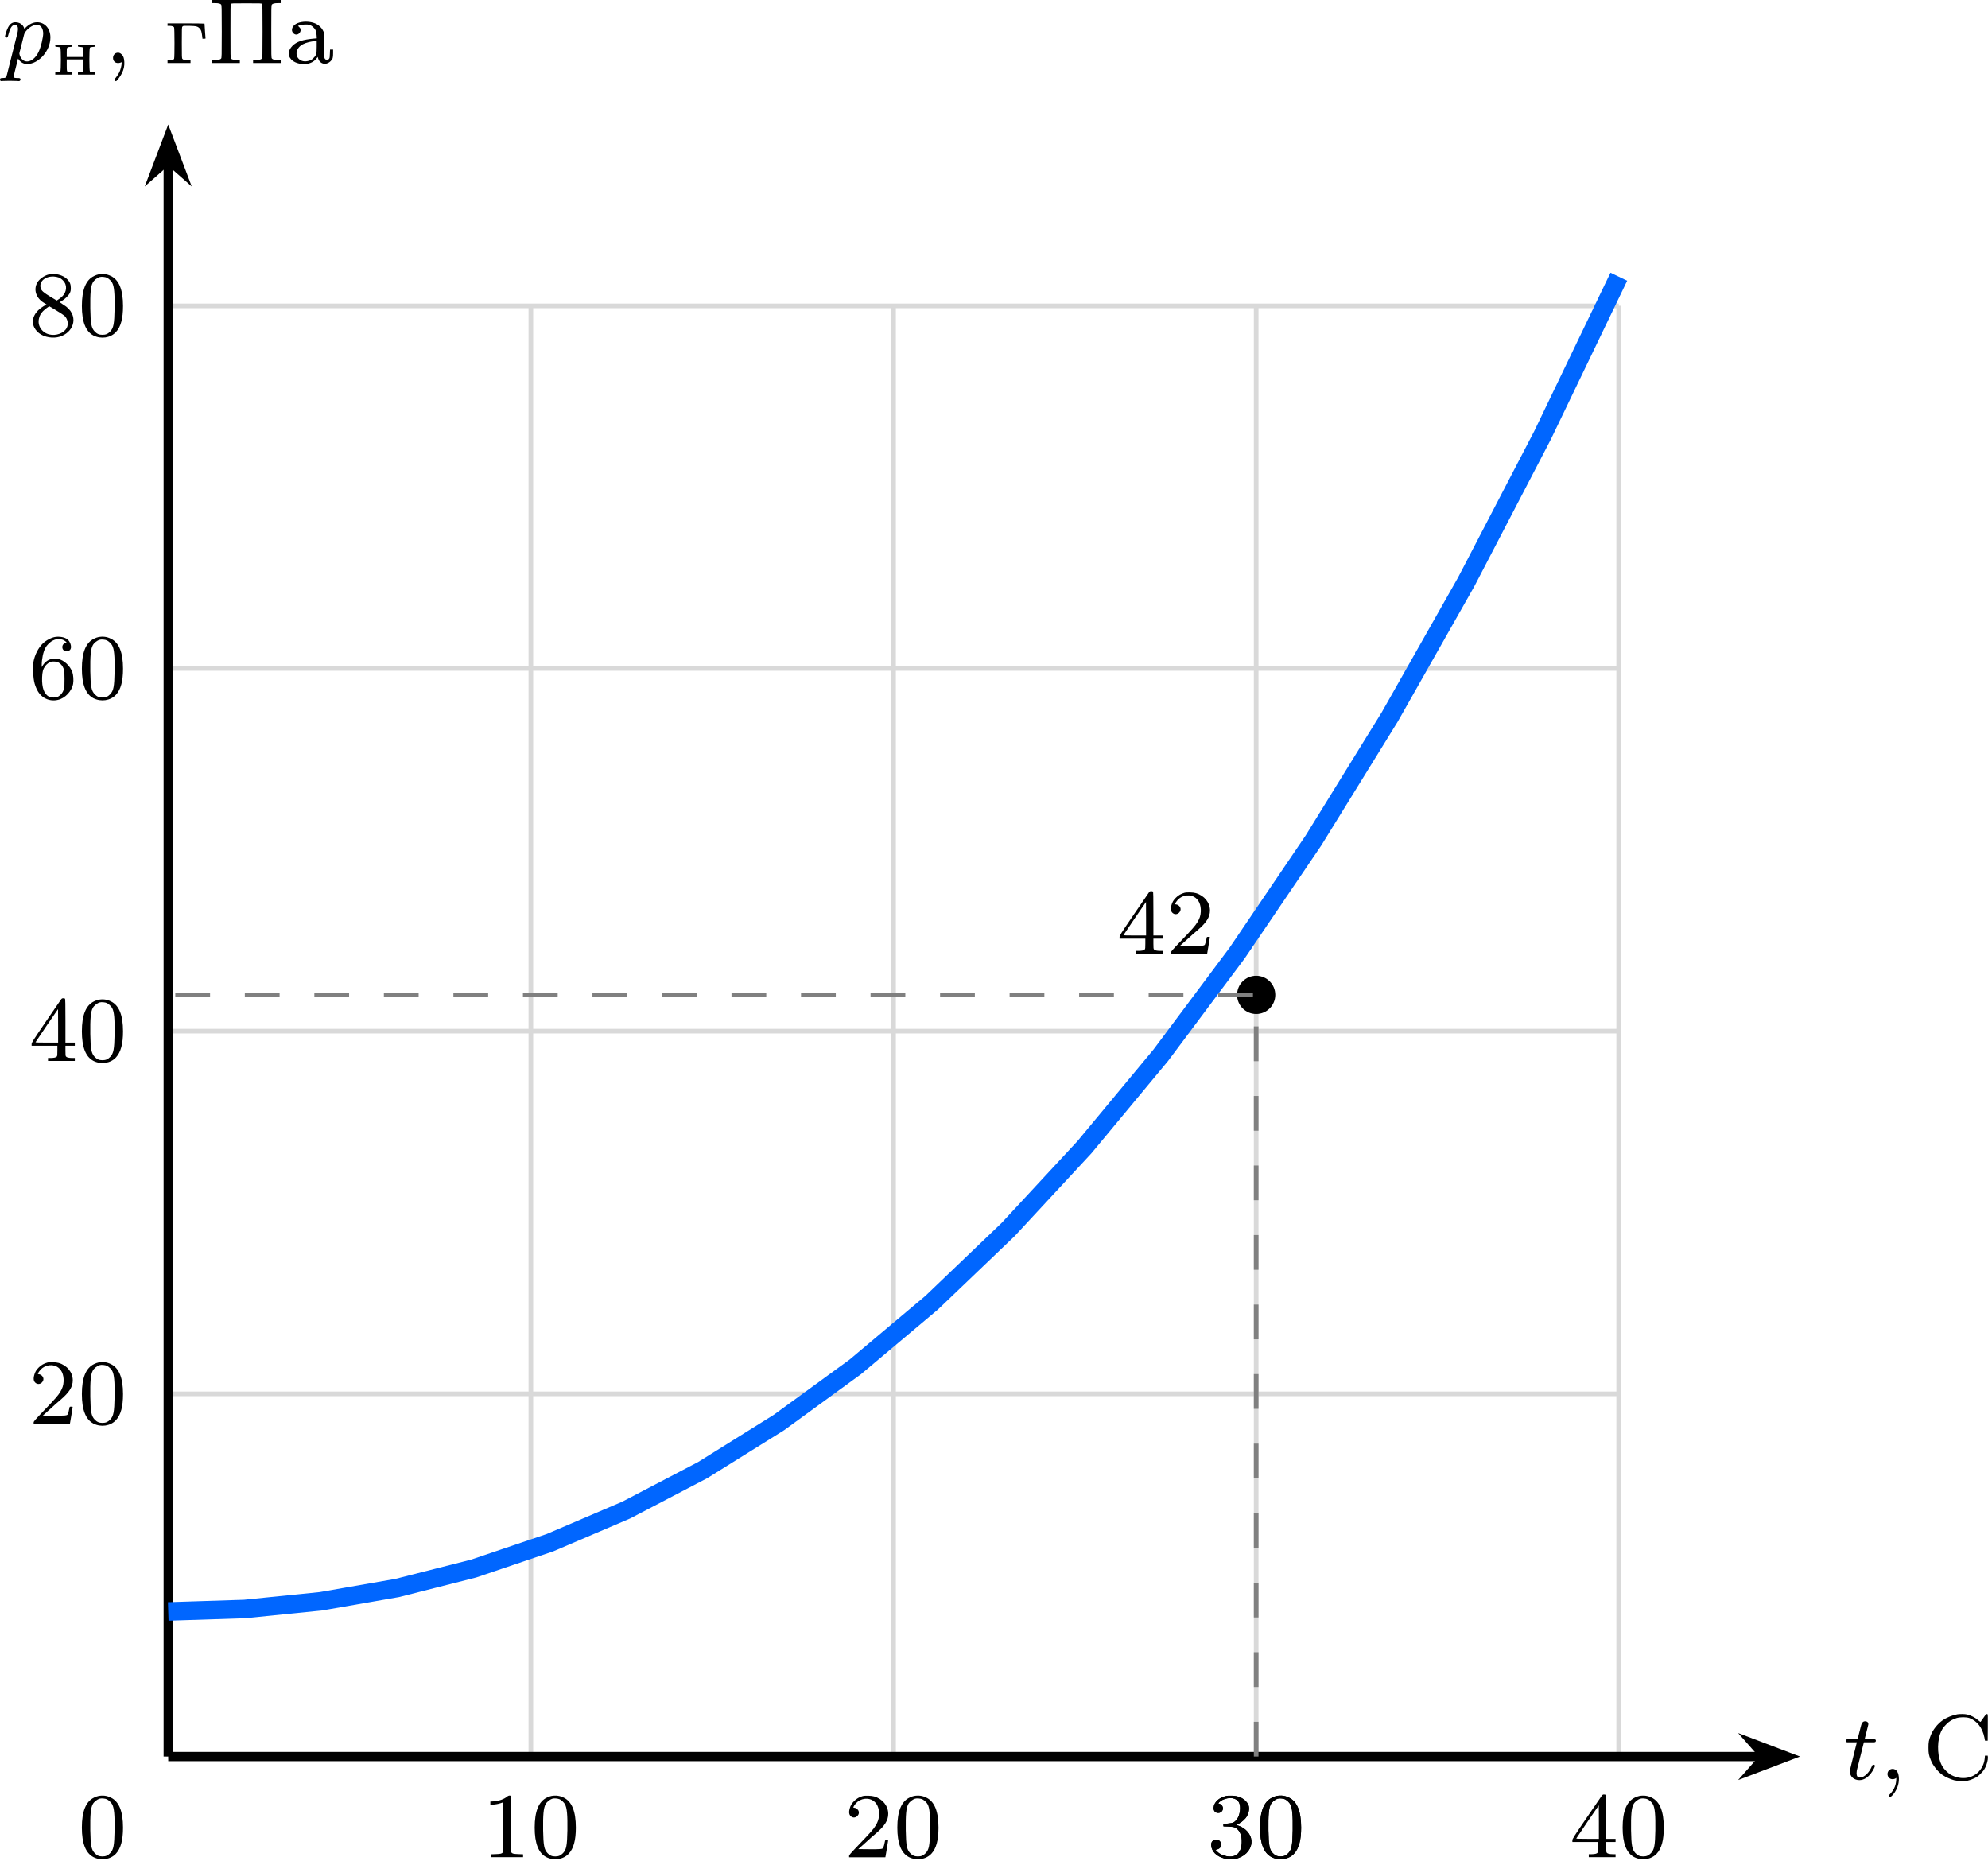
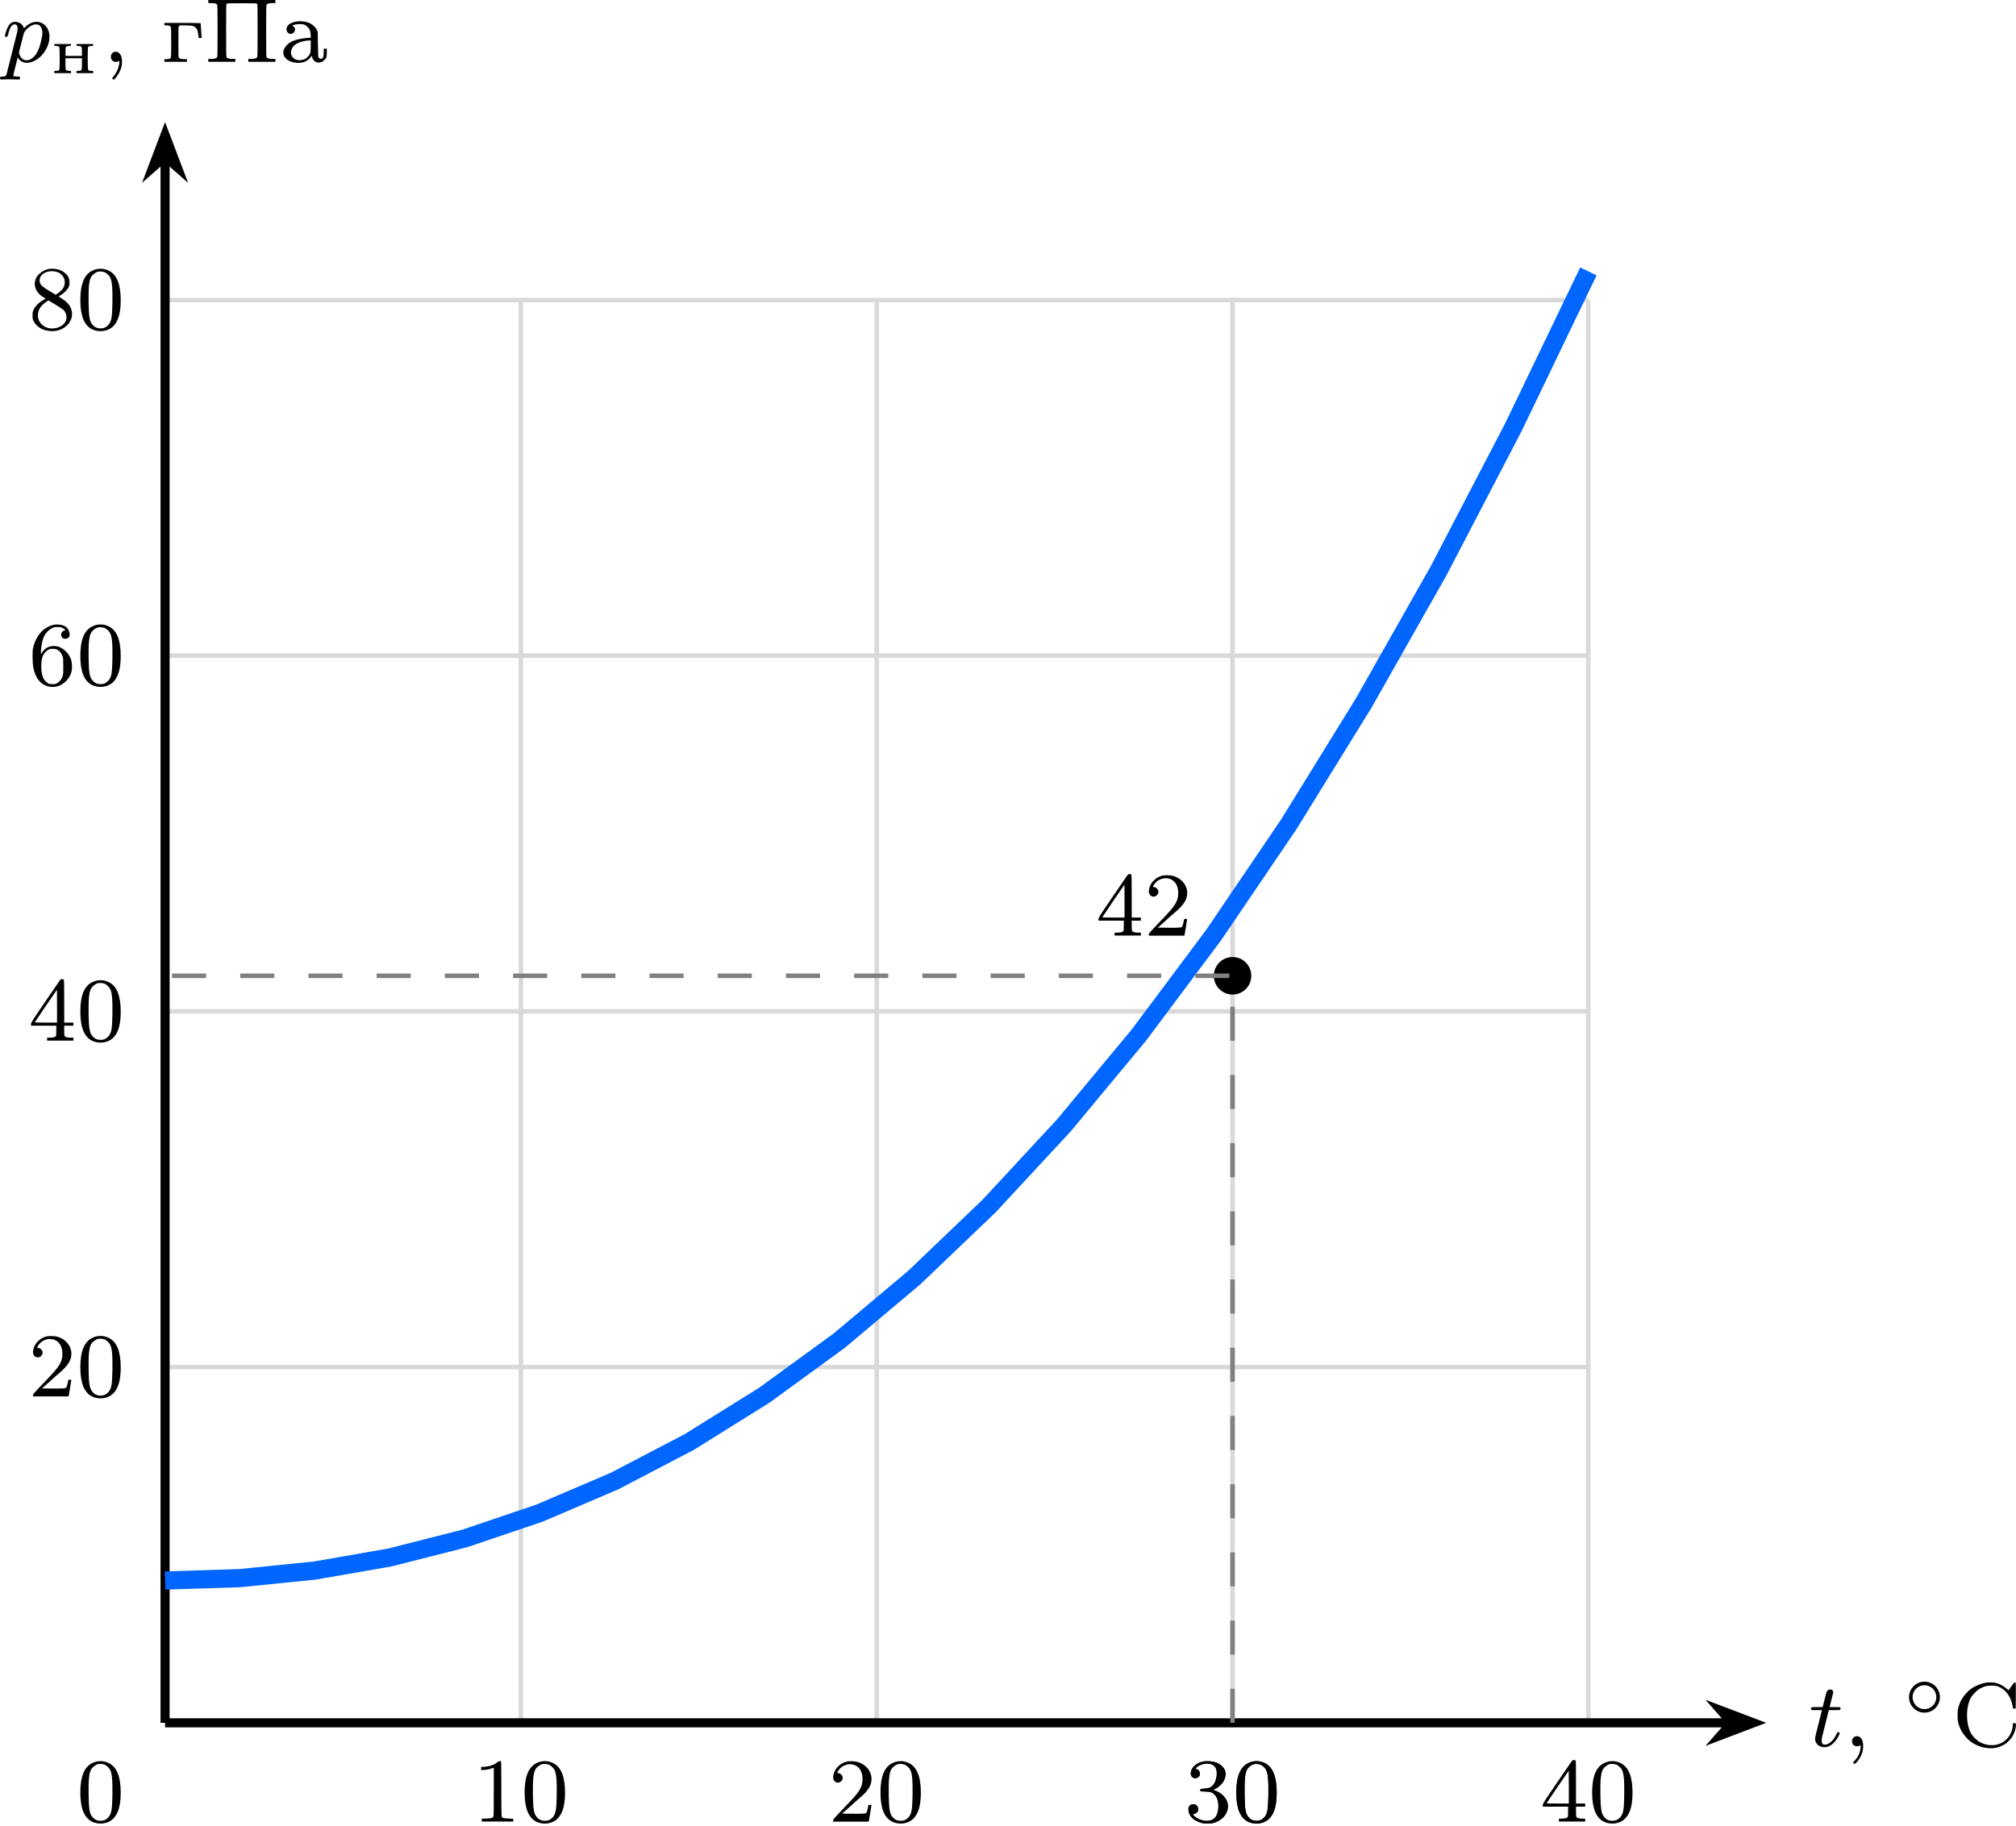
- <svg xmlns="http://www.w3.org/2000/svg" xmlns:xlink="http://www.w3.org/1999/xlink" version="1.1" width="222.213pt" height="207.989pt" viewBox="-66.879 -66.672 170.933 159.992">
+ <svg xmlns="http://www.w3.org/2000/svg" xmlns:xlink="http://www.w3.org/1999/xlink" version="1.1" width="229.66pt" height="207.989pt" viewBox="-66.879 -66.672 176.662 159.992">
  <defs>
    <path id="g0-237" d="M.299-2.481C.299-2.409 .305-2.403 .496-2.391C.646-2.379 .705-2.367 .735-2.319C.795-2.242 .795-.365 .735-.281C.705-.239 .646-.221 .496-.215L.299-.197V-.108V-.012H1.034H1.769V-.108V-.197L1.566-.215C1.285-.233 1.285-.233 1.285-.825V-1.315H2.008H2.726V-.825C2.726-.233 2.726-.233 2.445-.215L2.248-.197V-.108V-.012H2.983H3.718V-.108V-.197L3.521-.215C3.365-.221 3.312-.239 3.276-.281C3.216-.365 3.216-2.242 3.276-2.319C3.312-2.367 3.365-2.379 3.521-2.391C3.712-2.403 3.718-2.409 3.718-2.481V-2.564H2.983H2.248V-2.481C2.248-2.409 2.254-2.403 2.445-2.391C2.72-2.373 2.726-2.355 2.726-1.895V-1.524H2.008H1.285V-1.895C1.285-2.355 1.297-2.373 1.566-2.391C1.757-2.403 1.769-2.409 1.769-2.481V-2.564H1.034H.299Z" />
-     <path id="g2-44" d="M.964-.853C.646-.709 .646-.175 .972-.04C1.1 .008 1.227 .008 1.363-.04L1.467-.08V.016C1.467 .207 1.371 .582 1.267 .789C1.211 .909 1.092 1.092 1.004 1.203C.909 1.315 .837 1.419 .837 1.427C.837 1.467 .94 1.554 .98 1.554C1.044 1.554 1.355 1.14 1.482 .885C1.658 .534 1.714 .247 1.698-.104C1.682-.406 1.618-.606 1.498-.725C1.339-.893 1.164-.94 .964-.853Z" />
-     <path id="g2-48" d="M1.753-5.268C1.666-5.252 1.498-5.197 1.379-5.133C.669-4.798 .327-3.945 .327-2.55C.327-1.196 .654-.367 1.315-.016C1.969 .319 2.782 .199 3.252-.303C3.674-.757 3.866-1.467 3.866-2.55C3.866-3.945 3.523-4.798 2.813-5.133C2.479-5.3 2.128-5.34 1.753-5.268ZM2.487-4.981C2.654-4.894 2.861-4.694 2.933-4.551C3.108-4.224 3.156-3.626 3.14-2.319C3.116-1.012 3.053-.669 2.766-.359C2.566-.151 2.383-.072 2.096-.072S1.626-.151 1.427-.359C1.14-.669 1.076-1.012 1.052-2.319C1.036-3.626 1.084-4.224 1.259-4.551C1.355-4.75 1.618-4.965 1.857-5.037C1.993-5.085 2.343-5.053 2.487-4.981Z" />
-     <path id="g2-49" d="M2.192-5.22C1.929-4.989 1.482-4.838 1.02-4.806L.749-4.79V-4.655V-4.527H.901C1.124-4.527 1.419-4.575 1.65-4.655L1.857-4.726V-2.59C1.857-.964 1.849-.446 1.817-.414C1.737-.311 1.634-.287 1.219-.271L.805-.255V-.135V-.008H2.184H3.563V-.135V-.255L3.148-.271C2.742-.287 2.63-.311 2.558-.414C2.527-.446 2.519-1.02 2.519-2.837C2.519-4.144 2.511-5.236 2.495-5.26C2.471-5.34 2.303-5.316 2.192-5.22Z" />
-     <path id="g2-50" d="M1.586-5.26C1.315-5.189 1.044-5.037 .853-4.838C.646-4.639 .526-4.439 .462-4.176C.367-3.826 .422-3.602 .63-3.475C.98-3.26 1.411-3.69 1.196-4.041C1.124-4.16 .972-4.256 .861-4.256S.757-4.296 .869-4.471C1.196-4.981 1.857-5.181 2.391-4.918C2.798-4.71 3.021-4.24 2.989-3.626C2.973-3.3 2.893-3.053 2.702-2.734C2.519-2.431 2.271-2.144 1.299-1.132C.486-.279 .414-.199 .414-.104V0H1.977H3.531L3.547-.08C3.555-.128 3.602-.414 3.658-.733C3.706-1.044 3.754-1.339 3.762-1.387C3.778-1.467 3.778-1.467 3.642-1.467C3.515-1.467 3.507-1.467 3.491-1.355C3.459-1.164 3.387-.893 3.347-.813C3.292-.701 3.14-.685 2.096-.693L1.203-.701L1.809-1.243C2.136-1.546 2.55-1.913 2.726-2.056C3.475-2.694 3.778-3.172 3.778-3.73C3.778-4.415 3.3-5.013 2.574-5.228C2.335-5.3 1.793-5.316 1.586-5.26Z" />
-     <path id="g2-51" d="M1.618-5.26C1.036-5.125 .614-4.734 .574-4.288C.55-4.001 .709-3.81 .972-3.81C1.283-3.81 1.474-4.129 1.323-4.407C1.267-4.511 1.108-4.615 1.004-4.615C.909-4.615 1.14-4.83 1.331-4.926C1.921-5.212 2.55-5.117 2.758-4.702C2.941-4.352 2.845-3.618 2.582-3.276C2.375-3.005 2.256-2.941 1.817-2.901C1.634-2.885 1.467-2.869 1.443-2.861S1.403-2.813 1.411-2.75L1.419-2.654L1.841-2.638C2.184-2.622 2.287-2.606 2.399-2.558C2.805-2.367 3.021-1.897 2.989-1.243C2.941-.335 2.479 .056 1.674-.096C1.339-.167 1.068-.295 .885-.486L.733-.638L.861-.669C1.044-.725 1.132-.797 1.18-.909C1.267-1.108 1.227-1.283 1.06-1.435C.996-1.498 .956-1.514 .789-1.514C.63-1.514 .59-1.498 .518-1.435C.383-1.307 .351-1.203 .367-1.004C.406-.51 .805-.096 1.435 .088C1.626 .151 1.722 .159 2.048 .159C2.407 .159 2.463 .151 2.694 .072C3.427-.183 3.873-.789 3.826-1.435C3.786-1.993 3.308-2.527 2.678-2.726L2.519-2.774L2.75-2.893C3.021-3.029 3.332-3.324 3.451-3.555C3.499-3.634 3.555-3.786 3.579-3.881C3.674-4.256 3.618-4.519 3.379-4.782C3.076-5.117 2.686-5.276 2.144-5.292C1.921-5.3 1.745-5.292 1.618-5.26Z" />
-     <path id="g2-52" d="M2.774-5.3C2.734-5.244 2.152-4.392 1.467-3.395C.295-1.674 .239-1.578 .239-1.451V-1.315H1.347H2.455V-.885C2.455-.518 2.447-.446 2.407-.391C2.335-.303 2.176-.271 1.881-.263H1.65V-.135V-.008H2.798H3.953V-.135V-.263H3.722C3.427-.271 3.268-.303 3.196-.391C3.156-.446 3.148-.518 3.148-.885V-1.315H3.555H3.953V-1.451V-1.586H3.555H3.148V-3.451C3.148-4.87 3.14-5.332 3.108-5.364C3.092-5.38 3.021-5.396 2.965-5.396C2.869-5.396 2.837-5.38 2.774-5.3ZM2.519-3.029V-1.586H1.538C.925-1.586 .566-1.594 .574-1.618C.582-1.65 2.495-4.463 2.511-4.463C2.511-4.463 2.519-3.818 2.519-3.029Z" />
-     <path id="g2-54" d="M2.168-5.26C1.945-5.212 1.626-5.053 1.387-4.878C.948-4.543 .606-3.977 .438-3.324C.383-3.108 .375-2.981 .375-2.487C.375-1.65 .462-1.219 .725-.701C1.076-.024 1.785 .303 2.511 .128C3.124-.008 3.698-.622 3.81-1.259C3.858-1.554 3.826-2 3.746-2.24C3.555-2.79 3.021-3.292 2.519-3.387C1.969-3.491 1.522-3.308 1.227-2.877L1.108-2.686V-2.853C1.108-3.371 1.235-3.993 1.419-4.328C1.554-4.591 1.833-4.862 2.088-4.981C2.271-5.069 2.319-5.077 2.558-5.077C2.774-5.077 2.861-5.069 2.973-5.013C3.18-4.918 3.316-4.766 3.188-4.766C3.1-4.766 2.965-4.678 2.925-4.591C2.829-4.407 2.893-4.176 3.053-4.089C3.244-3.993 3.499-4.057 3.587-4.232C3.698-4.447 3.563-4.878 3.324-5.069C3.084-5.268 2.574-5.356 2.168-5.26ZM2.574-3.068C2.766-2.965 2.917-2.766 3.005-2.511C3.061-2.343 3.068-2.248 3.068-1.65C3.068-1.028 3.068-.956 3.005-.757C2.917-.494 2.758-.287 2.542-.167C2.399-.08 2.359-.072 2.128-.072C1.921-.072 1.849-.088 1.745-.135C1.307-.375 1.116-.901 1.14-1.777C1.156-2.271 1.219-2.503 1.395-2.758C1.514-2.925 1.73-3.092 1.897-3.148C1.945-3.164 2.088-3.172 2.2-3.164C2.367-3.156 2.447-3.14 2.574-3.068Z" />
-     <path id="g2-56" d="M1.698-5.26C1.323-5.165 .909-4.87 .733-4.575C.375-3.953 .622-3.212 1.323-2.805L1.522-2.686L1.267-2.534C.909-2.319 .638-2.048 .486-1.753C.375-1.522 .375-1.506 .375-1.211C.375-.933 .375-.893 .47-.701C.725-.191 1.291 .128 1.977 .167C3.26 .239 4.192-.877 3.706-1.905C3.563-2.2 3.332-2.447 2.957-2.67C2.798-2.774 2.67-2.861 2.67-2.877C2.67-2.885 2.75-2.941 2.853-2.997C3.116-3.148 3.427-3.459 3.531-3.674C3.595-3.826 3.61-3.889 3.61-4.105C3.61-4.423 3.523-4.631 3.3-4.854C2.941-5.22 2.248-5.396 1.698-5.26ZM2.558-5.005C2.821-4.91 3.084-4.639 3.156-4.392C3.228-4.176 3.212-3.929 3.108-3.706C3.013-3.499 2.861-3.332 2.606-3.156L2.399-3.021L1.865-3.339C1.259-3.706 1.076-3.866 1.02-4.089C.861-4.647 1.395-5.117 2.144-5.085C2.295-5.077 2.447-5.045 2.558-5.005ZM2.359-2.168C2.67-1.985 2.981-1.777 3.045-1.722C3.332-1.482 3.435-.996 3.26-.669C3.021-.207 2.335 .04 1.753-.104C1.1-.271 .717-.877 .877-1.49C.94-1.753 1.028-1.905 1.219-2.104C1.371-2.256 1.714-2.519 1.769-2.519C1.785-2.519 2.048-2.359 2.359-2.168Z" />
-     <path id="g2-67" d="M2.981-5.579C2.558-5.507 2.04-5.3 1.698-5.053C1.275-4.758 .861-4.232 .693-3.786C.518-3.339 .494-3.196 .494-2.71S.518-2.08 .693-1.642C.861-1.196 1.275-.669 1.698-.367C1.945-.191 2.391 .008 2.694 .088C2.837 .12 3.092 .159 3.268 .167C3.698 .191 3.993 .128 4.407-.064C4.678-.191 4.75-.247 4.973-.47C5.189-.685 5.26-.781 5.38-1.012C5.531-1.323 5.611-1.658 5.603-1.881L5.587-2.024H5.467H5.348L5.332-1.809C5.3-1.538 5.26-1.379 5.157-1.156C4.702-.159 3.523 .191 2.471-.351C2.216-.478 1.833-.853 1.682-1.116C1.283-1.785 1.203-3.021 1.49-3.881C1.61-4.232 1.745-4.439 2.024-4.718C2.287-4.989 2.534-5.133 2.909-5.252C3.228-5.348 3.738-5.348 4.017-5.252C4.67-5.013 5.133-4.423 5.3-3.595L5.356-3.308H5.475H5.587L5.595-4.447C5.603-5.475 5.603-5.579 5.555-5.595C5.475-5.627 5.428-5.579 5.204-5.252C5.085-5.085 4.981-4.941 4.973-4.926C4.957-4.918 4.862-4.989 4.758-5.077C4.535-5.284 4.113-5.499 3.818-5.563C3.602-5.611 3.228-5.611 2.981-5.579Z" />
-     <path id="g2-207" d="M.327-5.292V-5.157H.558C.853-5.157 1.02-5.117 1.084-5.037C1.132-4.973 1.14-4.814 1.14-2.71S1.132-.446 1.084-.391C1.02-.303 .853-.271 .558-.263H.327V-.135V-.008H1.514H2.694V-.135V-.263H2.463C2.168-.271 2.008-.303 1.937-.391C1.889-.446 1.889-.606 1.889-2.742C1.889-4.663 1.889-5.037 1.929-5.085C1.969-5.141 2.016-5.141 3.268-5.141C4.511-5.141 4.559-5.141 4.607-5.085C4.639-5.037 4.647-4.663 4.647-2.742C4.647-.606 4.639-.446 4.591-.391C4.527-.303 4.36-.271 4.065-.263H3.834V-.135V-.008H5.021H6.209V-.135V-.263H5.97C5.683-.271 5.515-.303 5.452-.391C5.396-.446 5.396-.606 5.396-2.71S5.396-4.973 5.452-5.037C5.515-5.117 5.683-5.157 5.97-5.157H6.209V-5.292V-5.428H3.268H.327Z" />
-     <path id="g2-224" d="M1.419-3.531C.917-3.451 .598-3.18 .598-2.845C.598-2.646 .781-2.455 .972-2.455C1.172-2.455 1.347-2.646 1.347-2.853C1.347-2.949 1.323-2.997 1.227-3.092L1.116-3.204L1.267-3.252C1.355-3.276 1.538-3.308 1.674-3.316C2.016-3.339 2.216-3.284 2.415-3.1C2.622-2.917 2.702-2.726 2.718-2.391L2.734-2.128L2.527-2.112C1.53-2.024 .996-1.849 .638-1.482C.255-1.092 .215-.646 .542-.311C.797-.04 1.251 .104 1.737 .08C2.152 .056 2.487-.112 2.718-.406L2.813-.534L2.845-.422C2.989 .088 3.523 .215 3.913-.159C4.105-.343 4.136-.446 4.136-.861V-1.164H4.001H3.873L3.858-.805C3.85-.502 3.842-.438 3.786-.367C3.698-.247 3.523-.247 3.435-.367C3.371-.446 3.371-.494 3.355-1.554L3.339-2.654L3.252-2.829C3.148-3.029 2.933-3.244 2.702-3.363C2.375-3.539 1.865-3.61 1.419-3.531ZM2.726-1.411C2.726-.797 2.694-.677 2.455-.446C2.319-.303 2.256-.263 2.08-.207C1.714-.096 1.403-.151 1.18-.367C.821-.733 .996-1.355 1.546-1.626C1.825-1.769 2.271-1.881 2.582-1.881L2.726-1.889Z" />
-     <path id="g2-227" d="M.239-3.308V-3.204H.391C.622-3.204 .757-3.156 .805-3.068C.845-2.973 .853-.486 .805-.375C.773-.287 .63-.239 .391-.239H.239V-.12V-.008H1.227H2.216V-.12V-.239H2.016C1.745-.239 1.586-.279 1.522-.359C1.467-.414 1.467-.534 1.467-1.753C1.467-3.068 1.467-3.084 1.53-3.148C1.586-3.212 1.618-3.212 2.12-3.204C2.726-3.188 2.845-3.156 3.021-2.957C3.132-2.829 3.164-2.718 3.212-2.359L3.244-2.096H3.379C3.451-2.096 3.507-2.104 3.507-2.12C3.507-2.128 3.483-2.415 3.459-2.758C3.435-3.092 3.419-3.379 3.419-3.395C3.419-3.403 2.702-3.419 1.825-3.419H.239Z" />
-     <path id="g1-59" d="M1.49-.12C1.49 .399 1.379 .853 .885 1.347C.853 1.371 .837 1.387 .837 1.427C.837 1.49 .901 1.538 .956 1.538C1.052 1.538 1.714 .909 1.714-.024C1.714-.534 1.522-.885 1.172-.885C.893-.885 .733-.662 .733-.446C.733-.223 .885 0 1.18 0C1.371 0 1.49-.112 1.49-.12Z" />
-     <path id="g1-112" d="M.414 .964C.351 1.219 .335 1.283 .016 1.283C-.096 1.283-.191 1.283-.191 1.435C-.191 1.506-.12 1.546-.08 1.546C0 1.546 .032 1.522 .622 1.522C1.196 1.522 1.363 1.546 1.419 1.546C1.451 1.546 1.57 1.546 1.57 1.395C1.57 1.283 1.459 1.283 1.363 1.283C.98 1.283 .98 1.235 .98 1.164C.98 1.108 1.124 .542 1.363-.391C1.467-.207 1.714 .08 2.144 .08C3.124 .08 4.144-1.052 4.144-2.208C4.144-2.997 3.634-3.515 2.997-3.515C2.519-3.515 2.136-3.188 1.905-2.949C1.737-3.515 1.203-3.515 1.124-3.515C.837-3.515 .638-3.332 .51-3.084C.327-2.726 .239-2.319 .239-2.295C.239-2.224 .295-2.192 .359-2.192C.462-2.192 .47-2.224 .526-2.431C.63-2.837 .773-3.292 1.1-3.292C1.299-3.292 1.355-3.108 1.355-2.917C1.355-2.837 1.323-2.646 1.307-2.582L.414 .964ZM1.881-2.455C1.921-2.59 1.921-2.606 2.04-2.75C2.343-3.108 2.686-3.292 2.973-3.292C3.371-3.292 3.523-2.901 3.523-2.542C3.523-2.248 3.347-1.395 3.108-.925C2.901-.494 2.519-.143 2.144-.143C1.602-.143 1.474-.765 1.474-.821C1.474-.837 1.49-.925 1.498-.948L1.881-2.455Z" />
-     <path id="g1-116" d="M1.761-3.172H2.542C2.694-3.172 2.79-3.172 2.79-3.324C2.79-3.435 2.686-3.435 2.55-3.435H1.825L2.112-4.567C2.144-4.686 2.144-4.726 2.144-4.734C2.144-4.902 2.016-4.981 1.881-4.981C1.61-4.981 1.554-4.766 1.467-4.407L1.219-3.435H.454C.303-3.435 .199-3.435 .199-3.284C.199-3.172 .303-3.172 .438-3.172H1.156L.677-1.259C.63-1.06 .558-.781 .558-.669C.558-.191 .948 .08 1.371 .08C2.224 .08 2.71-1.044 2.71-1.14C2.71-1.227 2.638-1.243 2.59-1.243C2.503-1.243 2.495-1.211 2.439-1.092C2.279-.709 1.881-.143 1.395-.143C1.227-.143 1.132-.255 1.132-.518C1.132-.669 1.156-.757 1.18-.861L1.761-3.172Z" />
+     <path id="g3-44" d="M.964-.853C.646-.709 .646-.175 .972-.04C1.1 .008 1.227 .008 1.363-.04L1.467-.08V.016C1.467 .207 1.371 .582 1.267 .789C1.211 .909 1.092 1.092 1.004 1.203C.909 1.315 .837 1.419 .837 1.427C.837 1.467 .94 1.554 .98 1.554C1.044 1.554 1.355 1.14 1.482 .885C1.658 .534 1.714 .247 1.698-.104C1.682-.406 1.618-.606 1.498-.725C1.339-.893 1.164-.94 .964-.853Z" />
+     <path id="g3-48" d="M1.753-5.268C1.666-5.252 1.498-5.197 1.379-5.133C.669-4.798 .327-3.945 .327-2.55C.327-1.196 .654-.367 1.315-.016C1.969 .319 2.782 .199 3.252-.303C3.674-.757 3.866-1.467 3.866-2.55C3.866-3.945 3.523-4.798 2.813-5.133C2.479-5.3 2.128-5.34 1.753-5.268ZM2.487-4.981C2.654-4.894 2.861-4.694 2.933-4.551C3.108-4.224 3.156-3.626 3.14-2.319C3.116-1.012 3.053-.669 2.766-.359C2.566-.151 2.383-.072 2.096-.072S1.626-.151 1.427-.359C1.14-.669 1.076-1.012 1.052-2.319C1.036-3.626 1.084-4.224 1.259-4.551C1.355-4.75 1.618-4.965 1.857-5.037C1.993-5.085 2.343-5.053 2.487-4.981Z" />
+     <path id="g3-49" d="M2.192-5.22C1.929-4.989 1.482-4.838 1.02-4.806L.749-4.79V-4.655V-4.527H.901C1.124-4.527 1.419-4.575 1.65-4.655L1.857-4.726V-2.59C1.857-.964 1.849-.446 1.817-.414C1.737-.311 1.634-.287 1.219-.271L.805-.255V-.135V-.008H2.184H3.563V-.135V-.255L3.148-.271C2.742-.287 2.63-.311 2.558-.414C2.527-.446 2.519-1.02 2.519-2.837C2.519-4.144 2.511-5.236 2.495-5.26C2.471-5.34 2.303-5.316 2.192-5.22Z" />
+     <path id="g3-50" d="M1.586-5.26C1.315-5.189 1.044-5.037 .853-4.838C.646-4.639 .526-4.439 .462-4.176C.367-3.826 .422-3.602 .63-3.475C.98-3.26 1.411-3.69 1.196-4.041C1.124-4.16 .972-4.256 .861-4.256S.757-4.296 .869-4.471C1.196-4.981 1.857-5.181 2.391-4.918C2.798-4.71 3.021-4.24 2.989-3.626C2.973-3.3 2.893-3.053 2.702-2.734C2.519-2.431 2.271-2.144 1.299-1.132C.486-.279 .414-.199 .414-.104V0H1.977H3.531L3.547-.08C3.555-.128 3.602-.414 3.658-.733C3.706-1.044 3.754-1.339 3.762-1.387C3.778-1.467 3.778-1.467 3.642-1.467C3.515-1.467 3.507-1.467 3.491-1.355C3.459-1.164 3.387-.893 3.347-.813C3.292-.701 3.14-.685 2.096-.693L1.203-.701L1.809-1.243C2.136-1.546 2.55-1.913 2.726-2.056C3.475-2.694 3.778-3.172 3.778-3.73C3.778-4.415 3.3-5.013 2.574-5.228C2.335-5.3 1.793-5.316 1.586-5.26Z" />
+     <path id="g3-51" d="M1.618-5.26C1.036-5.125 .614-4.734 .574-4.288C.55-4.001 .709-3.81 .972-3.81C1.283-3.81 1.474-4.129 1.323-4.407C1.267-4.511 1.108-4.615 1.004-4.615C.909-4.615 1.14-4.83 1.331-4.926C1.921-5.212 2.55-5.117 2.758-4.702C2.941-4.352 2.845-3.618 2.582-3.276C2.375-3.005 2.256-2.941 1.817-2.901C1.634-2.885 1.467-2.869 1.443-2.861S1.403-2.813 1.411-2.75L1.419-2.654L1.841-2.638C2.184-2.622 2.287-2.606 2.399-2.558C2.805-2.367 3.021-1.897 2.989-1.243C2.941-.335 2.479 .056 1.674-.096C1.339-.167 1.068-.295 .885-.486L.733-.638L.861-.669C1.044-.725 1.132-.797 1.18-.909C1.267-1.108 1.227-1.283 1.06-1.435C.996-1.498 .956-1.514 .789-1.514C.63-1.514 .59-1.498 .518-1.435C.383-1.307 .351-1.203 .367-1.004C.406-.51 .805-.096 1.435 .088C1.626 .151 1.722 .159 2.048 .159C2.407 .159 2.463 .151 2.694 .072C3.427-.183 3.873-.789 3.826-1.435C3.786-1.993 3.308-2.527 2.678-2.726L2.519-2.774L2.75-2.893C3.021-3.029 3.332-3.324 3.451-3.555C3.499-3.634 3.555-3.786 3.579-3.881C3.674-4.256 3.618-4.519 3.379-4.782C3.076-5.117 2.686-5.276 2.144-5.292C1.921-5.3 1.745-5.292 1.618-5.26Z" />
+     <path id="g3-52" d="M2.774-5.3C2.734-5.244 2.152-4.392 1.467-3.395C.295-1.674 .239-1.578 .239-1.451V-1.315H1.347H2.455V-.885C2.455-.518 2.447-.446 2.407-.391C2.335-.303 2.176-.271 1.881-.263H1.65V-.135V-.008H2.798H3.953V-.135V-.263H3.722C3.427-.271 3.268-.303 3.196-.391C3.156-.446 3.148-.518 3.148-.885V-1.315H3.555H3.953V-1.451V-1.586H3.555H3.148V-3.451C3.148-4.87 3.14-5.332 3.108-5.364C3.092-5.38 3.021-5.396 2.965-5.396C2.869-5.396 2.837-5.38 2.774-5.3ZM2.519-3.029V-1.586H1.538C.925-1.586 .566-1.594 .574-1.618C.582-1.65 2.495-4.463 2.511-4.463C2.511-4.463 2.519-3.818 2.519-3.029Z" />
+     <path id="g3-54" d="M2.168-5.26C1.945-5.212 1.626-5.053 1.387-4.878C.948-4.543 .606-3.977 .438-3.324C.383-3.108 .375-2.981 .375-2.487C.375-1.65 .462-1.219 .725-.701C1.076-.024 1.785 .303 2.511 .128C3.124-.008 3.698-.622 3.81-1.259C3.858-1.554 3.826-2 3.746-2.24C3.555-2.79 3.021-3.292 2.519-3.387C1.969-3.491 1.522-3.308 1.227-2.877L1.108-2.686V-2.853C1.108-3.371 1.235-3.993 1.419-4.328C1.554-4.591 1.833-4.862 2.088-4.981C2.271-5.069 2.319-5.077 2.558-5.077C2.774-5.077 2.861-5.069 2.973-5.013C3.18-4.918 3.316-4.766 3.188-4.766C3.1-4.766 2.965-4.678 2.925-4.591C2.829-4.407 2.893-4.176 3.053-4.089C3.244-3.993 3.499-4.057 3.587-4.232C3.698-4.447 3.563-4.878 3.324-5.069C3.084-5.268 2.574-5.356 2.168-5.26ZM2.574-3.068C2.766-2.965 2.917-2.766 3.005-2.511C3.061-2.343 3.068-2.248 3.068-1.65C3.068-1.028 3.068-.956 3.005-.757C2.917-.494 2.758-.287 2.542-.167C2.399-.08 2.359-.072 2.128-.072C1.921-.072 1.849-.088 1.745-.135C1.307-.375 1.116-.901 1.14-1.777C1.156-2.271 1.219-2.503 1.395-2.758C1.514-2.925 1.73-3.092 1.897-3.148C1.945-3.164 2.088-3.172 2.2-3.164C2.367-3.156 2.447-3.14 2.574-3.068Z" />
+     <path id="g3-56" d="M1.698-5.26C1.323-5.165 .909-4.87 .733-4.575C.375-3.953 .622-3.212 1.323-2.805L1.522-2.686L1.267-2.534C.909-2.319 .638-2.048 .486-1.753C.375-1.522 .375-1.506 .375-1.211C.375-.933 .375-.893 .47-.701C.725-.191 1.291 .128 1.977 .167C3.26 .239 4.192-.877 3.706-1.905C3.563-2.2 3.332-2.447 2.957-2.67C2.798-2.774 2.67-2.861 2.67-2.877C2.67-2.885 2.75-2.941 2.853-2.997C3.116-3.148 3.427-3.459 3.531-3.674C3.595-3.826 3.61-3.889 3.61-4.105C3.61-4.423 3.523-4.631 3.3-4.854C2.941-5.22 2.248-5.396 1.698-5.26ZM2.558-5.005C2.821-4.91 3.084-4.639 3.156-4.392C3.228-4.176 3.212-3.929 3.108-3.706C3.013-3.499 2.861-3.332 2.606-3.156L2.399-3.021L1.865-3.339C1.259-3.706 1.076-3.866 1.02-4.089C.861-4.647 1.395-5.117 2.144-5.085C2.295-5.077 2.447-5.045 2.558-5.005ZM2.359-2.168C2.67-1.985 2.981-1.777 3.045-1.722C3.332-1.482 3.435-.996 3.26-.669C3.021-.207 2.335 .04 1.753-.104C1.1-.271 .717-.877 .877-1.49C.94-1.753 1.028-1.905 1.219-2.104C1.371-2.256 1.714-2.519 1.769-2.519C1.785-2.519 2.048-2.359 2.359-2.168Z" />
+     <path id="g3-67" d="M2.981-5.579C2.558-5.507 2.04-5.3 1.698-5.053C1.275-4.758 .861-4.232 .693-3.786C.518-3.339 .494-3.196 .494-2.71S.518-2.08 .693-1.642C.861-1.196 1.275-.669 1.698-.367C1.945-.191 2.391 .008 2.694 .088C2.837 .12 3.092 .159 3.268 .167C3.698 .191 3.993 .128 4.407-.064C4.678-.191 4.75-.247 4.973-.47C5.189-.685 5.26-.781 5.38-1.012C5.531-1.323 5.611-1.658 5.603-1.881L5.587-2.024H5.467H5.348L5.332-1.809C5.3-1.538 5.26-1.379 5.157-1.156C4.702-.159 3.523 .191 2.471-.351C2.216-.478 1.833-.853 1.682-1.116C1.283-1.785 1.203-3.021 1.49-3.881C1.61-4.232 1.745-4.439 2.024-4.718C2.287-4.989 2.534-5.133 2.909-5.252C3.228-5.348 3.738-5.348 4.017-5.252C4.67-5.013 5.133-4.423 5.3-3.595L5.356-3.308H5.475H5.587L5.595-4.447C5.603-5.475 5.603-5.579 5.555-5.595C5.475-5.627 5.428-5.579 5.204-5.252C5.085-5.085 4.981-4.941 4.973-4.926C4.957-4.918 4.862-4.989 4.758-5.077C4.535-5.284 4.113-5.499 3.818-5.563C3.602-5.611 3.228-5.611 2.981-5.579Z" />
+     <path id="g3-207" d="M.327-5.292V-5.157H.558C.853-5.157 1.02-5.117 1.084-5.037C1.132-4.973 1.14-4.814 1.14-2.71S1.132-.446 1.084-.391C1.02-.303 .853-.271 .558-.263H.327V-.135V-.008H1.514H2.694V-.135V-.263H2.463C2.168-.271 2.008-.303 1.937-.391C1.889-.446 1.889-.606 1.889-2.742C1.889-4.663 1.889-5.037 1.929-5.085C1.969-5.141 2.016-5.141 3.268-5.141C4.511-5.141 4.559-5.141 4.607-5.085C4.639-5.037 4.647-4.663 4.647-2.742C4.647-.606 4.639-.446 4.591-.391C4.527-.303 4.36-.271 4.065-.263H3.834V-.135V-.008H5.021H6.209V-.135V-.263H5.97C5.683-.271 5.515-.303 5.452-.391C5.396-.446 5.396-.606 5.396-2.71S5.396-4.973 5.452-5.037C5.515-5.117 5.683-5.157 5.97-5.157H6.209V-5.292V-5.428H3.268H.327Z" />
+     <path id="g3-224" d="M1.419-3.531C.917-3.451 .598-3.18 .598-2.845C.598-2.646 .781-2.455 .972-2.455C1.172-2.455 1.347-2.646 1.347-2.853C1.347-2.949 1.323-2.997 1.227-3.092L1.116-3.204L1.267-3.252C1.355-3.276 1.538-3.308 1.674-3.316C2.016-3.339 2.216-3.284 2.415-3.1C2.622-2.917 2.702-2.726 2.718-2.391L2.734-2.128L2.527-2.112C1.53-2.024 .996-1.849 .638-1.482C.255-1.092 .215-.646 .542-.311C.797-.04 1.251 .104 1.737 .08C2.152 .056 2.487-.112 2.718-.406L2.813-.534L2.845-.422C2.989 .088 3.523 .215 3.913-.159C4.105-.343 4.136-.446 4.136-.861V-1.164H4.001H3.873L3.858-.805C3.85-.502 3.842-.438 3.786-.367C3.698-.247 3.523-.247 3.435-.367C3.371-.446 3.371-.494 3.355-1.554L3.339-2.654L3.252-2.829C3.148-3.029 2.933-3.244 2.702-3.363C2.375-3.539 1.865-3.61 1.419-3.531ZM2.726-1.411C2.726-.797 2.694-.677 2.455-.446C2.319-.303 2.256-.263 2.08-.207C1.714-.096 1.403-.151 1.18-.367C.821-.733 .996-1.355 1.546-1.626C1.825-1.769 2.271-1.881 2.582-1.881L2.726-1.889Z" />
+     <path id="g3-227" d="M.239-3.308V-3.204H.391C.622-3.204 .757-3.156 .805-3.068C.845-2.973 .853-.486 .805-.375C.773-.287 .63-.239 .391-.239H.239V-.12V-.008H1.227H2.216V-.12V-.239H2.016C1.745-.239 1.586-.279 1.522-.359C1.467-.414 1.467-.534 1.467-1.753C1.467-3.068 1.467-3.084 1.53-3.148C1.586-3.212 1.618-3.212 2.12-3.204C2.726-3.188 2.845-3.156 3.021-2.957C3.132-2.829 3.164-2.718 3.212-2.359L3.244-2.096H3.379C3.451-2.096 3.507-2.104 3.507-2.12C3.507-2.128 3.483-2.415 3.459-2.758C3.435-3.092 3.419-3.379 3.419-3.395C3.419-3.403 2.702-3.419 1.825-3.419H.239Z" />
+     <path id="g1-14" d="M3.258-1.494C3.258-2.254 2.648-2.851 1.907-2.851S.556-2.248 .556-1.494C.556-.735 1.166-.137 1.907-.137S3.258-.741 3.258-1.494ZM1.907-.448C1.333-.448 .867-.909 .867-1.494S1.333-2.54 1.907-2.54S2.947-2.08 2.947-1.494S2.481-.448 1.907-.448Z" />
+     <path id="g2-59" d="M1.49-.12C1.49 .399 1.379 .853 .885 1.347C.853 1.371 .837 1.387 .837 1.427C.837 1.49 .901 1.538 .956 1.538C1.052 1.538 1.714 .909 1.714-.024C1.714-.534 1.522-.885 1.172-.885C.893-.885 .733-.662 .733-.446C.733-.223 .885 0 1.18 0C1.371 0 1.49-.112 1.49-.12Z" />
+     <path id="g2-112" d="M.414 .964C.351 1.219 .335 1.283 .016 1.283C-.096 1.283-.191 1.283-.191 1.435C-.191 1.506-.12 1.546-.08 1.546C0 1.546 .032 1.522 .622 1.522C1.196 1.522 1.363 1.546 1.419 1.546C1.451 1.546 1.57 1.546 1.57 1.395C1.57 1.283 1.459 1.283 1.363 1.283C.98 1.283 .98 1.235 .98 1.164C.98 1.108 1.124 .542 1.363-.391C1.467-.207 1.714 .08 2.144 .08C3.124 .08 4.144-1.052 4.144-2.208C4.144-2.997 3.634-3.515 2.997-3.515C2.519-3.515 2.136-3.188 1.905-2.949C1.737-3.515 1.203-3.515 1.124-3.515C.837-3.515 .638-3.332 .51-3.084C.327-2.726 .239-2.319 .239-2.295C.239-2.224 .295-2.192 .359-2.192C.462-2.192 .47-2.224 .526-2.431C.63-2.837 .773-3.292 1.1-3.292C1.299-3.292 1.355-3.108 1.355-2.917C1.355-2.837 1.323-2.646 1.307-2.582L.414 .964ZM1.881-2.455C1.921-2.59 1.921-2.606 2.04-2.75C2.343-3.108 2.686-3.292 2.973-3.292C3.371-3.292 3.523-2.901 3.523-2.542C3.523-2.248 3.347-1.395 3.108-.925C2.901-.494 2.519-.143 2.144-.143C1.602-.143 1.474-.765 1.474-.821C1.474-.837 1.49-.925 1.498-.948L1.881-2.455Z" />
+     <path id="g2-116" d="M1.761-3.172H2.542C2.694-3.172 2.79-3.172 2.79-3.324C2.79-3.435 2.686-3.435 2.55-3.435H1.825L2.112-4.567C2.144-4.686 2.144-4.726 2.144-4.734C2.144-4.902 2.016-4.981 1.881-4.981C1.61-4.981 1.554-4.766 1.467-4.407L1.219-3.435H.454C.303-3.435 .199-3.435 .199-3.284C.199-3.172 .303-3.172 .438-3.172H1.156L.677-1.259C.63-1.06 .558-.781 .558-.669C.558-.191 .948 .08 1.371 .08C2.224 .08 2.71-1.044 2.71-1.14C2.71-1.227 2.638-1.243 2.59-1.243C2.503-1.243 2.495-1.211 2.439-1.092C2.279-.709 1.881-.143 1.395-.143C1.227-.143 1.132-.255 1.132-.518C1.132-.669 1.156-.757 1.18-.861L1.761-3.172Z" />
  </defs>
  <g id="page1">
    <path d="M-52.414 84.34H72.312M-52.414 53.16H72.312M-52.414 21.977H72.312M-52.414-9.203H72.312M-52.414-40.375H72.312M-52.414 84.34V-40.386M-21.234 84.34V-40.386M9.949 84.34V-40.386M41.129 84.34V-40.386M72.3 84.34V-40.386" stroke="#d9d9d9" fill="none" stroke-width=".399" stroke-miterlimit="10" />
    <path d="M-52.414 84.34H84.679" stroke="#000" fill="none" stroke-width=".797" stroke-miterlimit="10" />
    <path d="M86.77 84.34L83.93 83.262L84.879 84.34L83.93 85.418Z" />
    <path d="M86.77 84.34L83.93 83.262L84.879 84.34L83.93 85.418Z" stroke="#000" fill="none" stroke-width=".797" stroke-miterlimit="10" />
-     <g transform="matrix(1 0 0 1 144.0357 1.9476)">
-       <use x="-52.415" y="84.341" xlink:href="#g1-116" />
-       <use x="-49.357" y="84.341" xlink:href="#g1-59" />
-       <use x="-45.593" y="84.341" xlink:href="#g2-67" />
+     <g transform="matrix(1 0 0 1 144.0357 2.0567)">
+       <use x="-52.415" y="84.341" xlink:href="#g2-116" />
+       <use x="-49.357" y="84.341" xlink:href="#g2-59" />
+       <use x="-44.181" y="81.528" xlink:href="#g1-14" />
+       <use x="-39.864" y="84.341" xlink:href="#g3-67" />
    </g>
    <path d="M-52.414 84.34V-52.754" stroke="#000" fill="none" stroke-width=".797" stroke-miterlimit="10" />
    <path d="M-52.414-54.844L-53.492-52.004L-52.414-52.953L-51.336-52.004Z" />
    <path d="M-52.414-54.844L-53.492-52.004L-52.414-52.953L-51.336-52.004Z" stroke="#000" fill="none" stroke-width=".797" stroke-miterlimit="10" />
    <g transform="matrix(1 0 0 1 -14.2734 -145.5855)">
-       <use x="-52.415" y="84.341" xlink:href="#g1-112" />
+       <use x="-52.415" y="84.341" xlink:href="#g2-112" />
      <use x="-48.152" y="85.337" xlink:href="#g0-237" />
-       <use x="-43.614" y="84.341" xlink:href="#g2-44" />
-       <use x="-38.44" y="84.341" xlink:href="#g2-227" />
-       <use x="-34.678" y="84.341" xlink:href="#g2-207" />
-       <use x="-28.101" y="84.341" xlink:href="#g2-224" />
+       <use x="-43.614" y="84.341" xlink:href="#g3-44" />
+       <use x="-38.44" y="84.341" xlink:href="#g3-227" />
+       <use x="-34.678" y="84.341" xlink:href="#g3-207" />
+       <use x="-28.101" y="84.341" xlink:href="#g3-224" />
    </g>
    <path d="M-52.414 71.867L-45.852 71.656L-39.285 70.992L-32.723 69.848L-26.156 68.18L-19.594 65.957L-13.027 63.148L-6.461 59.715L.102 55.621L6.668 50.836L13.23 45.32L19.797 39.039L26.359 31.961L32.926 24.051L39.488 15.27L46.055 5.586L52.617-5.039L59.183-16.633L65.746-29.238L72.312-42.883" stroke="#06f" fill="none" stroke-width="1.594" stroke-miterlimit="10" />
    <path d="M42.773 18.859C42.773 17.949 42.039 17.215 41.129 17.215C40.223 17.215 39.488 17.949 39.488 18.859C39.488 19.766 40.223 20.504 41.129 20.504C42.039 20.504 42.773 19.766 42.773 18.859Z" />
    <g transform="matrix(1 0 0 1 81.5597 -69.0007)">
-       <use x="-52.415" y="84.341" xlink:href="#g2-52" />
-       <use x="-48.181" y="84.341" xlink:href="#g2-50" />
+       <use x="-52.415" y="84.341" xlink:href="#g3-52" />
+       <use x="-48.181" y="84.341" xlink:href="#g3-50" />
    </g>
    <path d="M41.129 84.34V18.859H-52.414" stroke="#808080" fill="none" stroke-width=".399" stroke-miterlimit="10" stroke-dasharray="2.989 2.989" />
    <g transform="matrix(1 0 0 1 89.3118 8.6596)">
-       <use x="-52.415" y="84.341" xlink:href="#g2-51" />
-       <use x="-48.181" y="84.341" xlink:href="#g2-48" />
+       <use x="-52.415" y="84.341" xlink:href="#g3-51" />
+       <use x="-48.181" y="84.341" xlink:href="#g3-48" />
    </g>
    <g transform="matrix(1 0 0 1 -11.9853 -28.6113)">
-       <use x="-52.415" y="84.341" xlink:href="#g2-50" />
-       <use x="-48.181" y="84.341" xlink:href="#g2-48" />
+       <use x="-52.415" y="84.341" xlink:href="#g3-50" />
+       <use x="-48.181" y="84.341" xlink:href="#g3-48" />
    </g>
    <g transform="matrix(1 0 0 1 -11.9853 -59.793)">
-       <use x="-52.415" y="84.341" xlink:href="#g2-52" />
-       <use x="-48.181" y="84.341" xlink:href="#g2-48" />
+       <use x="-52.415" y="84.341" xlink:href="#g3-52" />
+       <use x="-48.181" y="84.341" xlink:href="#g3-48" />
    </g>
    <g transform="matrix(1 0 0 1 -11.9853 -90.97466)">
-       <use x="-52.415" y="84.341" xlink:href="#g2-54" />
-       <use x="-48.181" y="84.341" xlink:href="#g2-48" />
+       <use x="-52.415" y="84.341" xlink:href="#g3-54" />
+       <use x="-48.181" y="84.341" xlink:href="#g3-48" />
    </g>
    <g transform="matrix(1 0 0 1 -11.9853 -122.1563)">
-       <use x="-52.415" y="84.341" xlink:href="#g2-56" />
-       <use x="-48.181" y="84.341" xlink:href="#g2-48" />
+       <use x="-52.415" y="84.341" xlink:href="#g3-56" />
+       <use x="-48.181" y="84.341" xlink:href="#g3-48" />
    </g>
    <g transform="matrix(1 0 0 1 26.9485 8.6596)">
-       <use x="-52.415" y="84.341" xlink:href="#g2-49" />
-       <use x="-48.181" y="84.341" xlink:href="#g2-48" />
+       <use x="-52.415" y="84.341" xlink:href="#g3-49" />
+       <use x="-48.181" y="84.341" xlink:href="#g3-48" />
    </g>
    <g transform="matrix(1 0 0 1 58.13017 8.6596)">
-       <use x="-52.415" y="84.341" xlink:href="#g2-50" />
-       <use x="-48.181" y="84.341" xlink:href="#g2-48" />
+       <use x="-52.415" y="84.341" xlink:href="#g3-50" />
+       <use x="-48.181" y="84.341" xlink:href="#g3-48" />
    </g>
    <g transform="matrix(1 0 0 1 89.3118 8.6596)">
-       <use x="-52.415" y="84.341" xlink:href="#g2-51" />
-       <use x="-48.181" y="84.341" xlink:href="#g2-48" />
+       <use x="-52.415" y="84.341" xlink:href="#g3-51" />
+       <use x="-48.181" y="84.341" xlink:href="#g3-48" />
    </g>
    <g transform="matrix(1 0 0 1 120.4935 8.6596)">
-       <use x="-52.415" y="84.341" xlink:href="#g2-52" />
-       <use x="-48.181" y="84.341" xlink:href="#g2-48" />
+       <use x="-52.415" y="84.341" xlink:href="#g3-52" />
+       <use x="-48.181" y="84.341" xlink:href="#g3-48" />
    </g>
    <g transform="matrix(1 0 0 1 -7.7521 8.6596)">
-       <use x="-52.415" y="84.341" xlink:href="#g2-48" />
+       <use x="-52.415" y="84.341" xlink:href="#g3-48" />
    </g>
  </g>
</svg>
